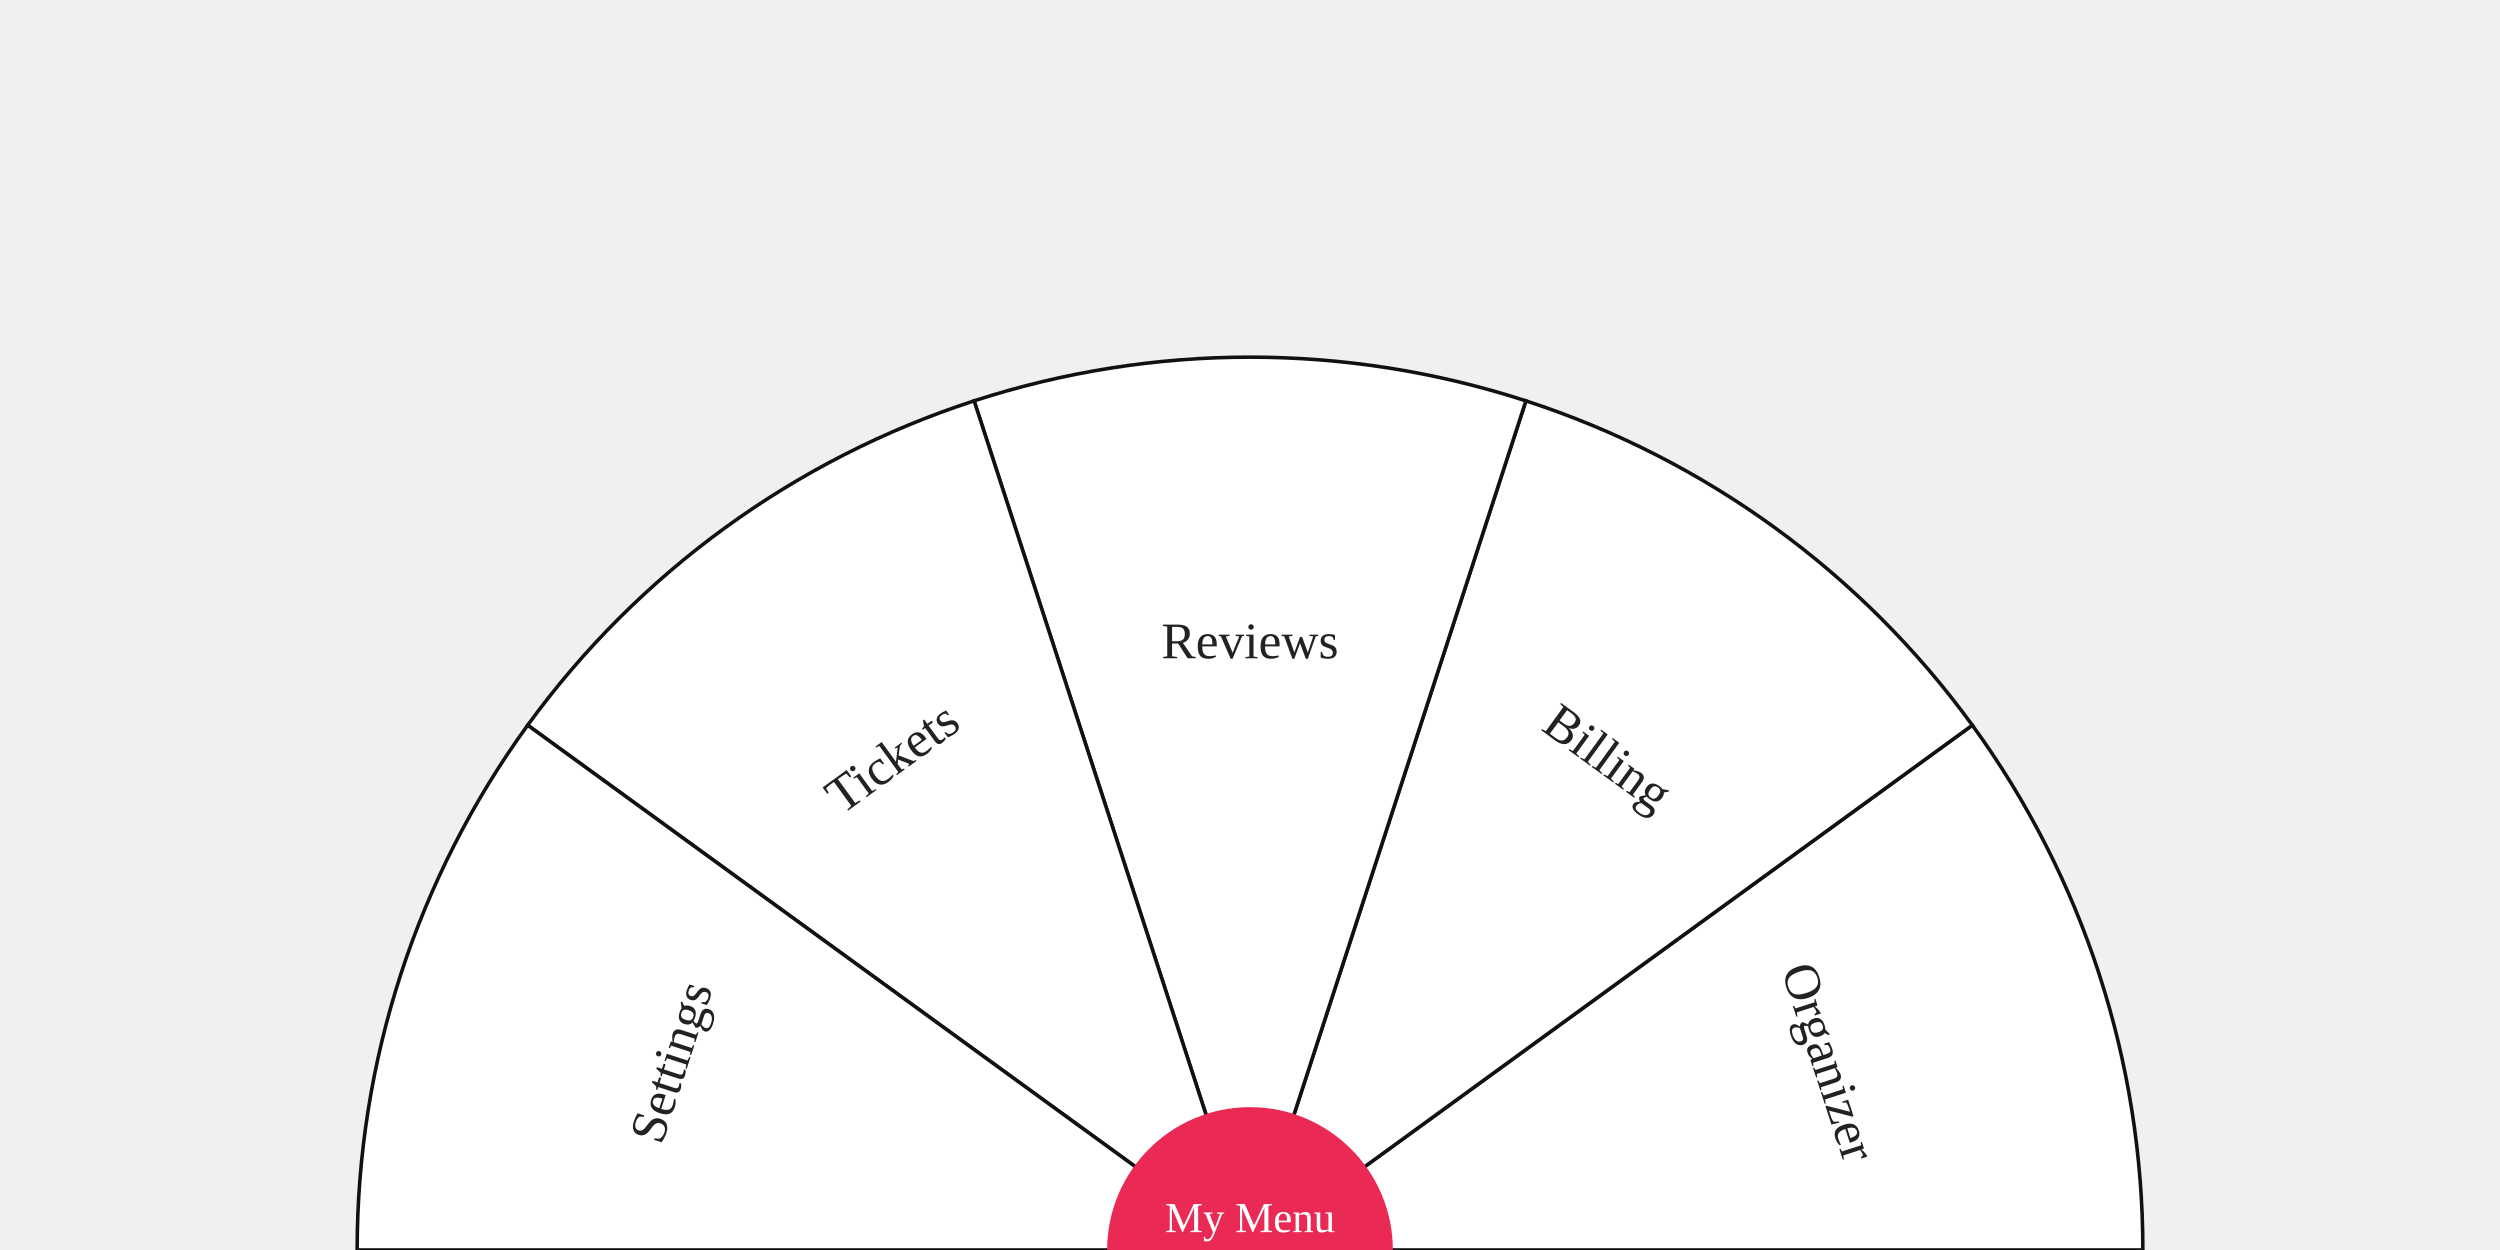
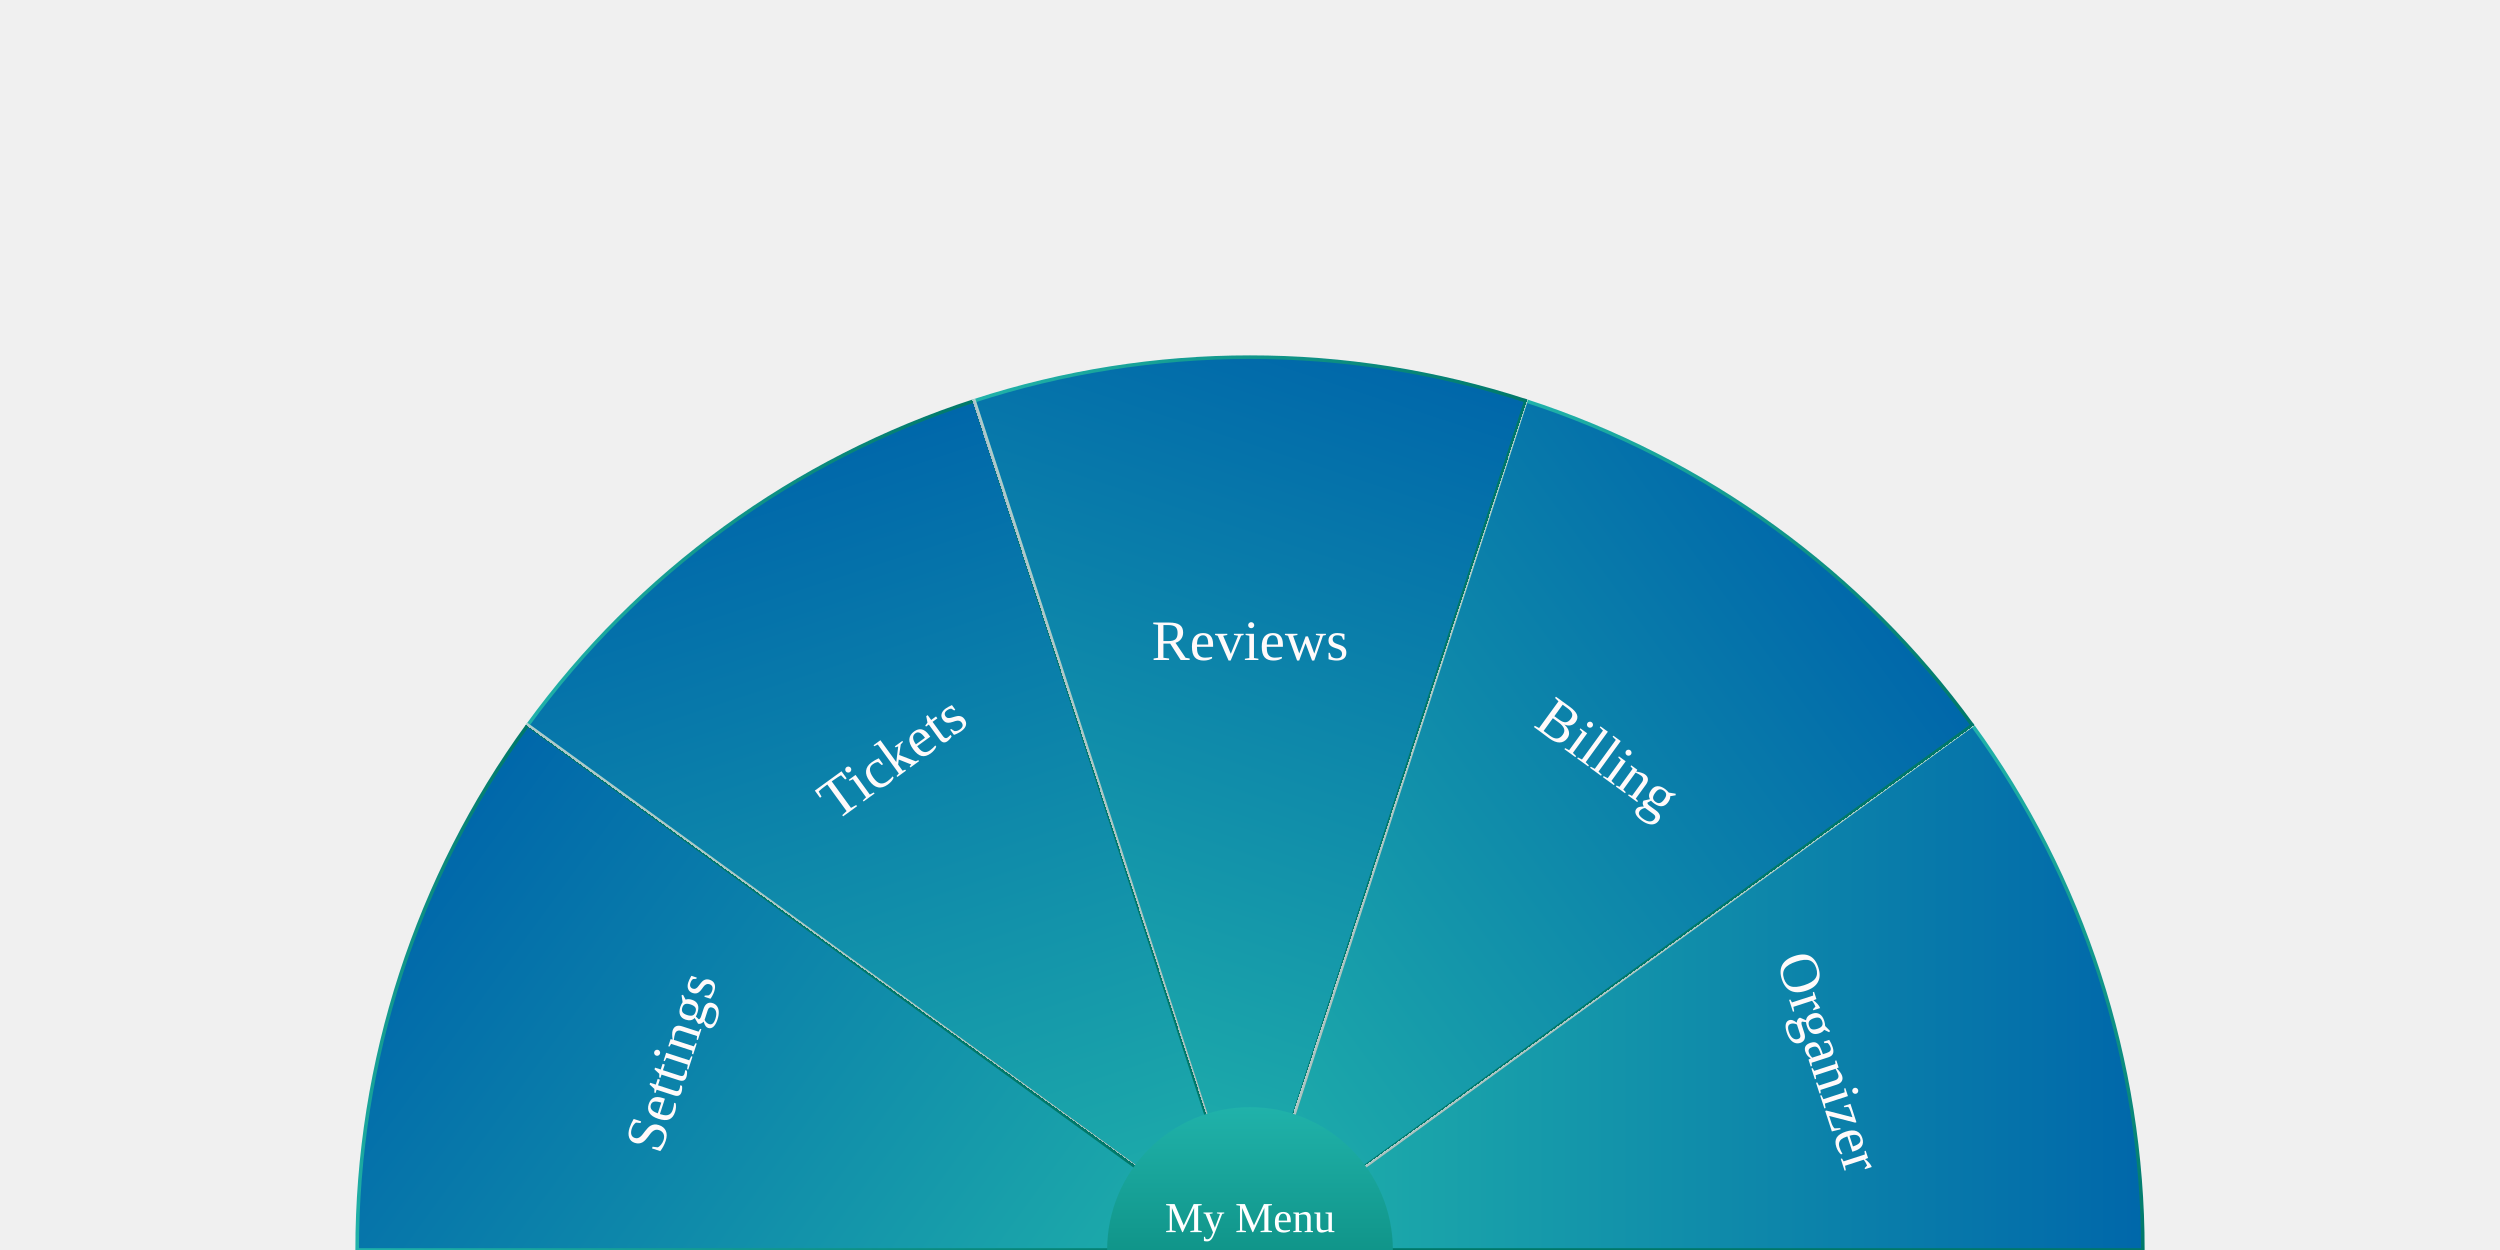
<svg xmlns="http://www.w3.org/2000/svg" xmlns:xlink="http://www.w3.org/1999/xlink" viewBox="-100 -100 700 350" id="menu">
  <style>
    #menu {
      display: block;
      margin: 0 auto;
      /*overflow: visible;*/ /* uncomment this if you are using bouncing animations*/
    }

    a {
      cursor: pointer; /* SVG &lt;a&gt; elements don't get this by default, so you need to explicitly set it */
      outline: none;
    }

    /* You can change these default styles any way you want */

    .item .sector {
      transition: all .1s linear;
-       fill: #fff;
-       stroke: #111;
+       fill: url(#gradBlue);
+       stroke: url(#gradGreen);
    }


    .item:hover .sector, .item:focus .sector {
-       fill: #eee;
+       fill: url(#gradBlueShadow);
    }

    .menu-trigger {
-       fill: #EA2A55;
+       fill: url(#gradGreen);
      pointer-events: auto; /* KEEP THIS to make sure it stays clickable even when SVG's pointer events is disabled */
    }

    .menu-trigger:hover, .menu-trigger:focus {
      cursor: pointer;
    }
    symbol {
      overflow: visible; /* KEEP THIS so that text will not get cut off it it is wider than the icon width */
    }
  </style>
+   <defs>
+     <linearGradient id="gradBlue" x1="0%" y1="0%" x2="100%" y2="0%">
+       <stop offset="0%" style="stop-color:rgb(32, 178, 170);stop-opacity:1" />
+       <stop offset="100%" style="stop-color:rgb(0, 103, 170);stop-opacity:1" />
+     </linearGradient>
+     <linearGradient id="gradBlueShadow" x1="0%" y1="0%" x2="100%" y2="0%">
+       <stop offset="0%" style="stop-color:rgb(32, 178, 170);stop-opacity:.95" />
+       <stop offset="100%" style="stop-color:rgb(0, 103, 170);stop-opacity:.95" />
+     </linearGradient>
+     <linearGradient id="gradGreen" x1="0%" y1="0%" x2="0%" y2="100%">
+       <stop offset="0%" style="stop-color:rgb(32, 178, 170);stop-opacity:1" />
+       <stop offset="100%" style="stop-color:rgb(0, 120, 105);stop-opacity:1" />
+       <stop offset="50%" style="stop-color:rgb(211, 211, 211);stop-opacity:.8" />
+     </linearGradient>
+   </defs>
  <g id="symbolsContainer">
    <symbol class="icon icon-" id="icon-1" viewBox="0 0 40 40">
-       <text fill="#222" x="50%" y="50%" dy=".3em" text-anchor="middle" font-size="1.2em">Organizer</text>
+       <text fill="#fffafa" x="50%" y="50%" dy=".3em" text-anchor="middle" font-size="16">Organizer</text>
    </symbol>
    <symbol class="icon icon-" id="icon-2" viewBox="0 0 40 40">
-       <text fill="#222" x="50%" y="50%" dy=".3em" text-anchor="middle" font-size="1.2em">Billing</text>
+       <text fill="#fffafa" x="50%" y="50%" dy=".3em" text-anchor="middle" font-size="16px">Billing</text>
    </symbol>
    <symbol class="icon icon-" id="icon-3" viewBox="0 0 40 40">
-       <text fill="#222" x="50%" y="50%" dy=".3em" text-anchor="middle" font-size="1.2em">Reviews</text>
+       <text fill="#fffafa" x="50%" y="50%" dy=".3em" text-anchor="middle" font-size="16px">Reviews</text>
    </symbol>
    <symbol class="icon icon-" id="icon-4" viewBox="0 0 40 40">
-       <text fill="#222" x="50%" y="50%" dy=".3em" text-anchor="middle" font-size="1.2em">Tickets</text>
+       <text fill="#fffafa" x="50%" y="50%" dy=".3em" text-anchor="middle" font-size="16px">Tickets</text>
    </symbol>
    <symbol class="icon icon-" id="icon-5" viewBox="0 0 40 40">
-       <text fill="#222" x="50%" y="50%" dy=".3em" text-anchor="middle" font-size="1.2em">Settings</text>
+       <text fill="#fffafa" x="50%" y="50%" dy=".3em" text-anchor="middle" font-size="16px">Settings</text>
    </symbol>
  </g>
  <g id="itemsContainer">
    <a class="item" id="item-1" xlink:href="" href="" xlink:title="" role="link" tabindex="0" xlink:target="_parent" target="_parent" transform="matrix(1,0,0,1,0,0)" data-svg-origin="250 250">
      <path fill="none" stroke="#111" stroke-width="1" class="sector" d="M250,250 l250,0 A250,250 0 0,0 452.254,103.054 z" />
      <use xlink:href="#icon-1" href="#icon-1" width="40" height="40" x="391.68" y="177.467" transform="rotate(72 411.6796 197.4671)" />
    </a>
    <a class="item" id="item-2" xlink:href="" href="" xlink:title="" role="link" tabindex="0" xlink:target="_parent" target="_parent" transform="matrix(0.80901,-0.58778,0.58778,0.80901,-99.20056,194.6921)" data-svg-origin="250 250">
      <path fill="none" stroke="#111" stroke-width="1" class="sector" d="M250,250 l250,0 A250,250 0 0,0 452.254,103.054 z" />
      <use xlink:href="#icon-2" href="#icon-2" width="40" height="40" x="391.68" y="177.467" transform="rotate(72 411.6796 197.4671)" />
    </a>
    <a class="item" id="item-3" xlink:href="" href="" xlink:title="" role="link" tabindex="0" xlink:target="_parent" target="_parent" transform="matrix(0.30901,-0.95105,0.95105,0.30901,-65.01838,410.5099)" data-svg-origin="250 250">
      <path fill="none" stroke="#111" stroke-width="1" class="sector" d="M250,250 l250,0 A250,250 0 0,0 452.254,103.054 z" />
      <use xlink:href="#icon-3" href="#icon-3" width="40" height="40" x="391.68" y="177.467" transform="rotate(72 411.6796 197.4671)" />
    </a>
    <a class="item" id="item-4" xlink:href="" href="" xlink:title="" role="link" tabindex="0" xlink:target="_parent" target="_parent" transform="matrix(-0.30901,-0.95105,0.95105,-0.30901,89.49012,565.0184)" data-svg-origin="250 250">
      <path fill="none" stroke="#111" stroke-width="1" class="sector" d="M250,250 l250,0 A250,250 0 0,0 452.254,103.054 z" />
      <use xlink:href="#icon-4" href="#icon-4" width="40" height="40" x="391.68" y="177.467" transform="rotate(72 411.6796 197.4671)" />
    </a>
    <a class="item" id="item-5" xlink:href="" href="" xlink:title="" role="link" tabindex="0" xlink:target="_parent" target="_parent" transform="matrix(-0.80901,-0.58778,0.58778,-0.80901,305.3079,599.2006)" data-svg-origin="250 250">
      <path fill="none" stroke="#111" stroke-width="1" class="sector" d="M250,250 l250,0 A250,250 0 0,0 452.254,103.054 z" />
      <use xlink:href="#icon-5" href="#icon-5" width="40" height="40" x="391.68" y="177.467" transform="rotate(72 411.6796 197.4671)" />
    </a>
  </g>
  <g id="trigger" class="trigger menu-trigger" role="button">
    <circle cx="250" cy="250" r="40" />
    <text id="label" text-anchor="middle" x="250" y="245" fill="#fff" font-size="1em">My Menu</text>
  </g>
</svg>
